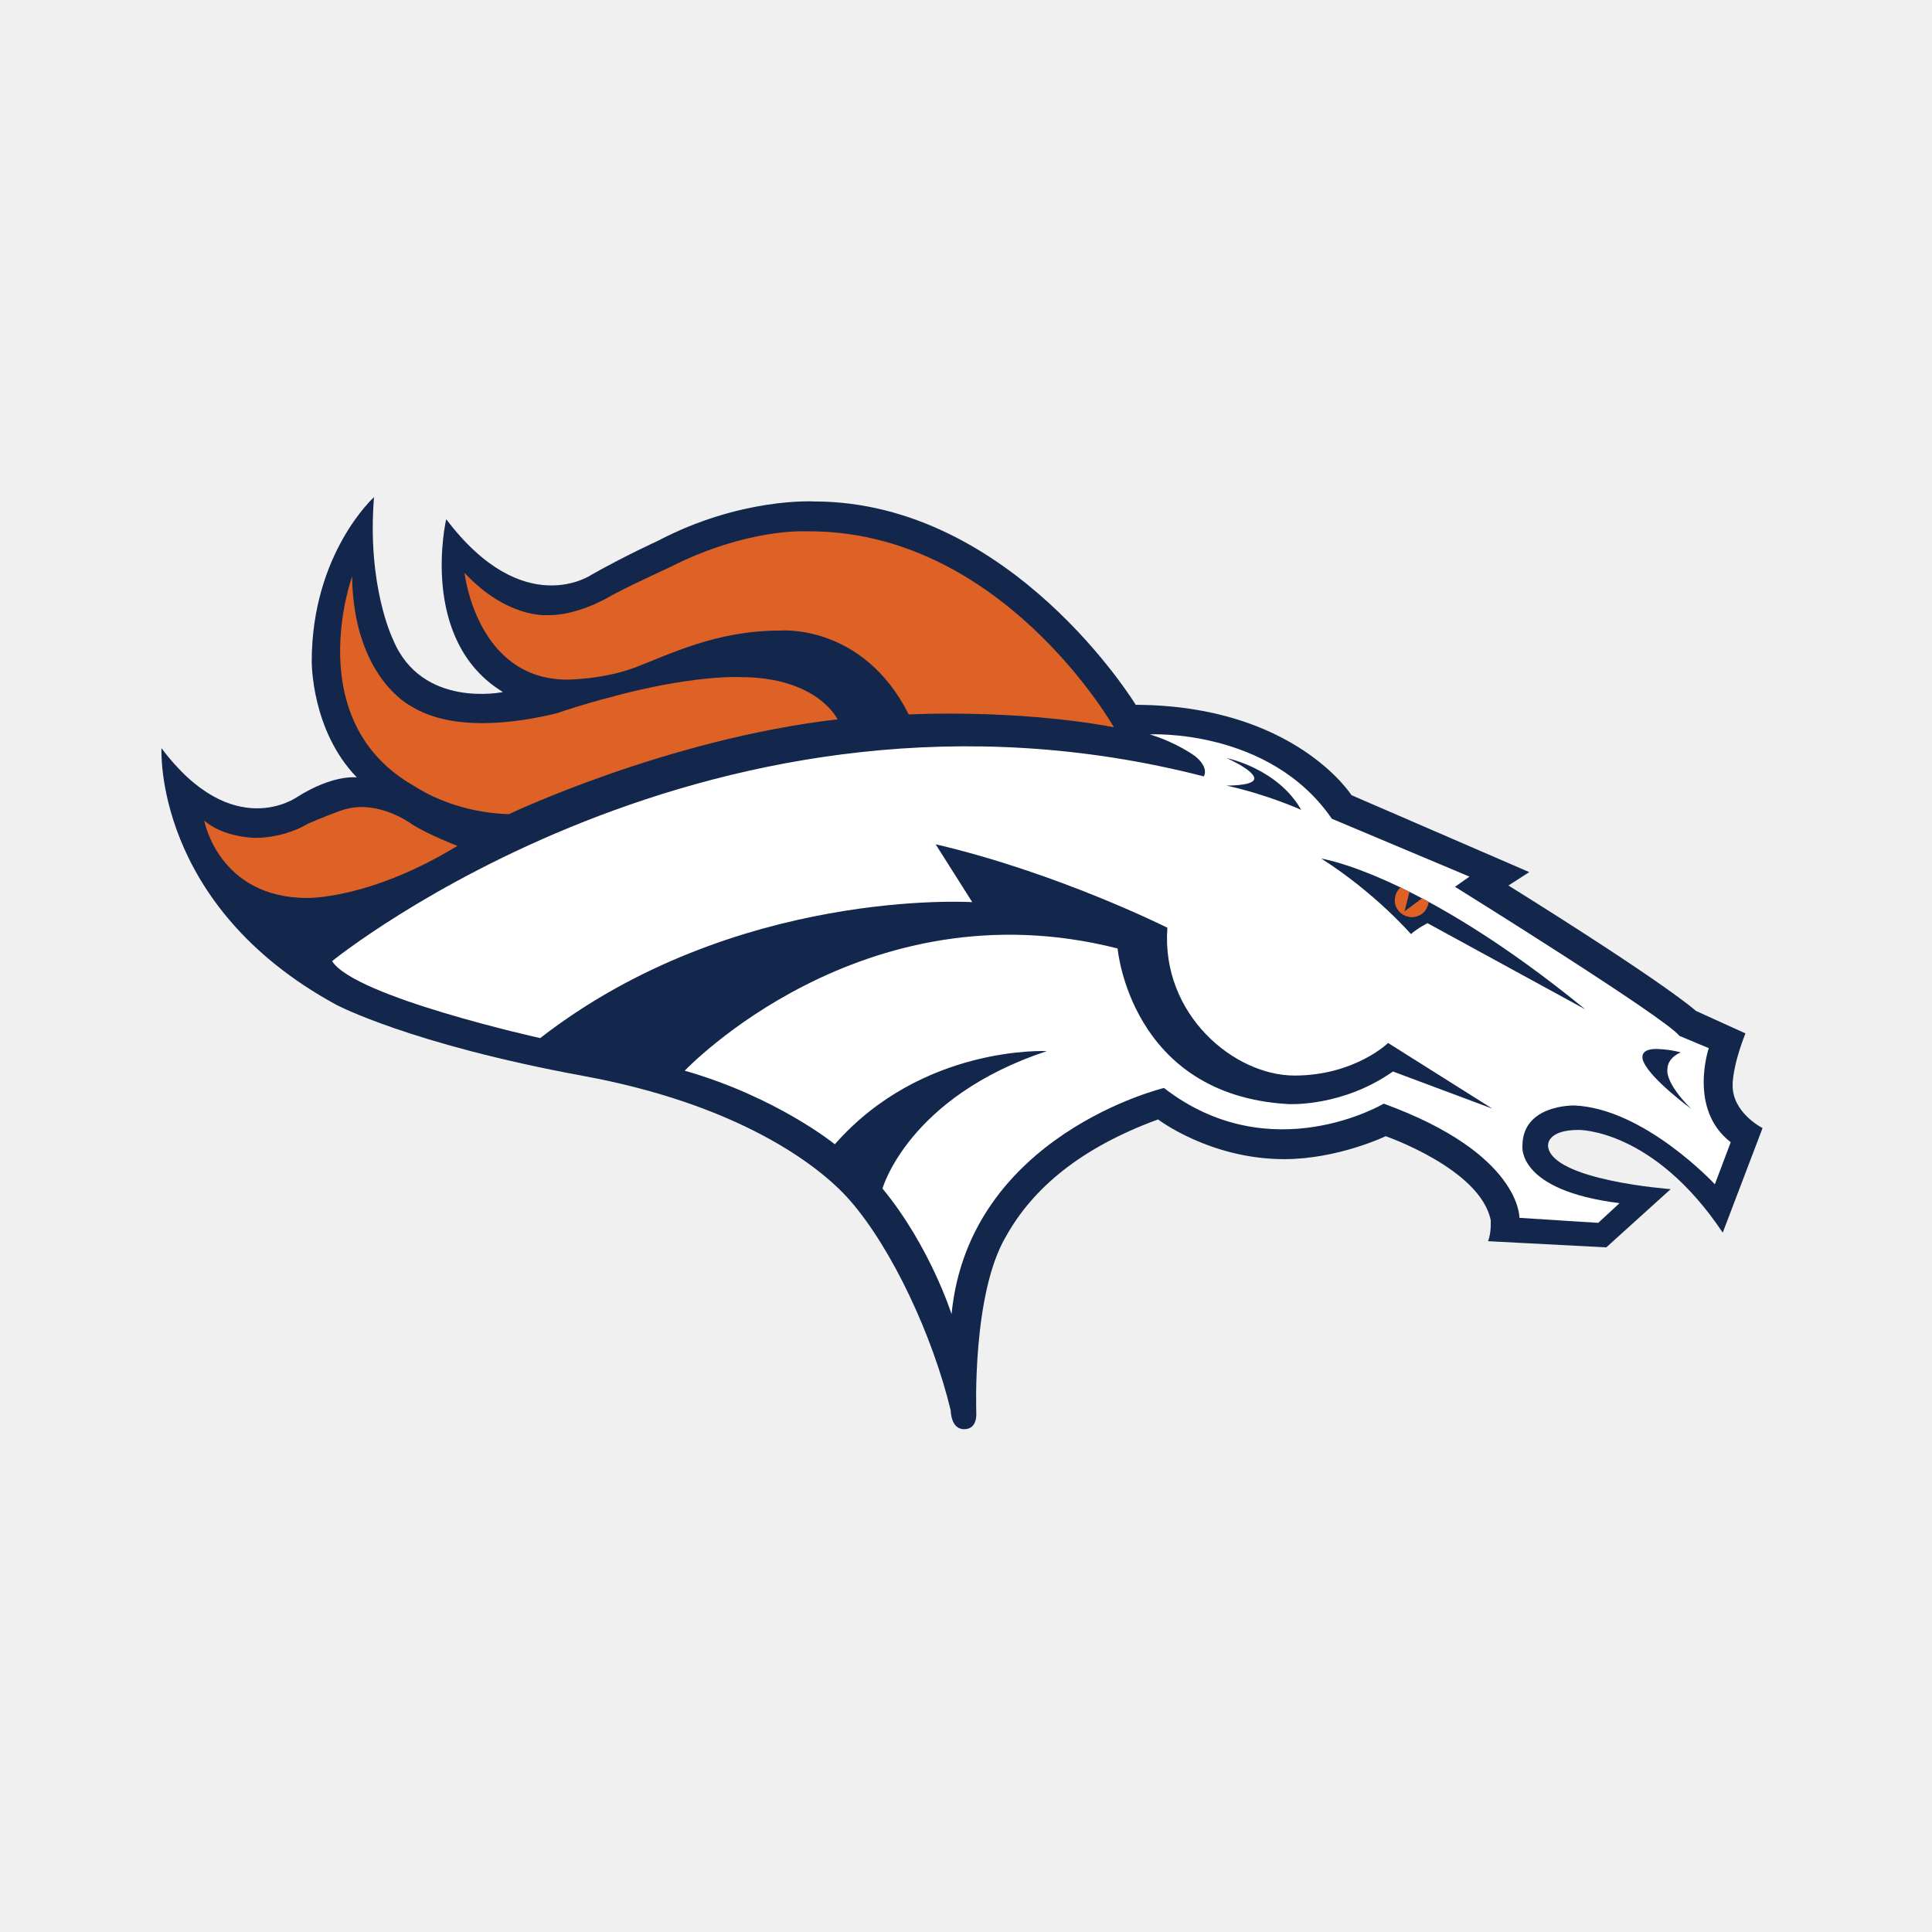
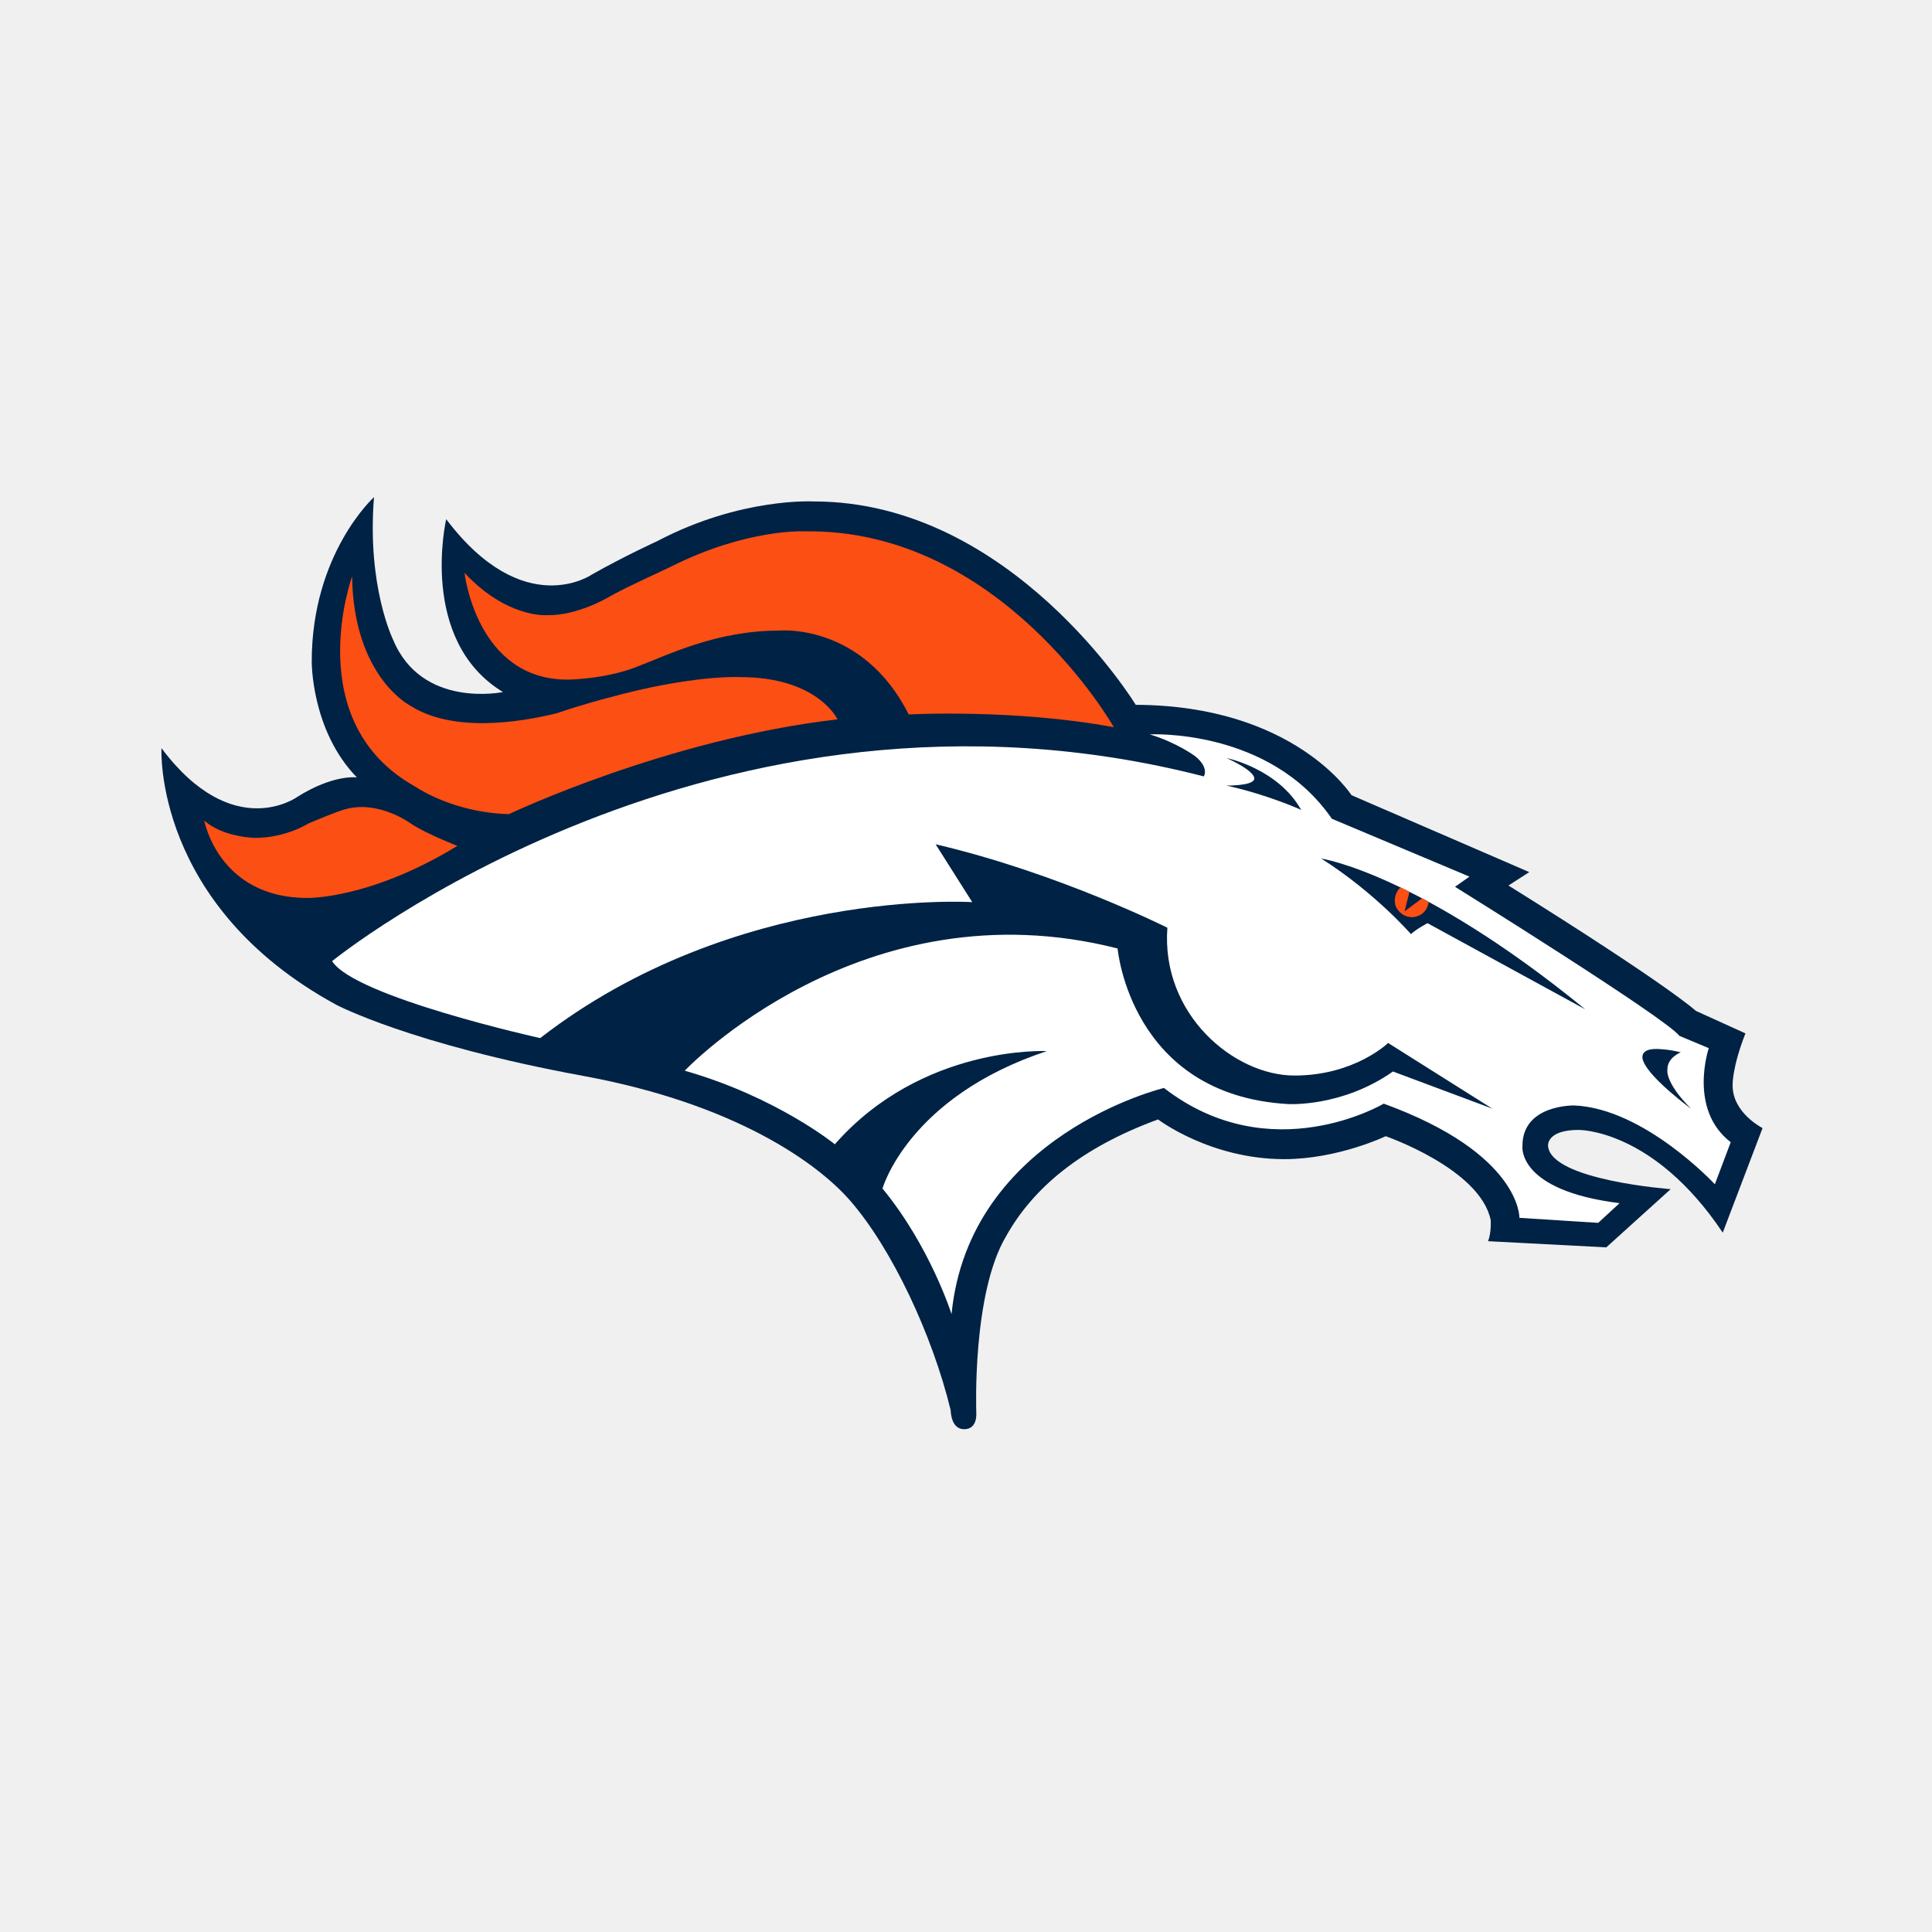
- <svg xmlns="http://www.w3.org/2000/svg" width="512" height="512" viewBox="0 0 512 512" version="1.1">
-   <g stroke="none" stroke-width="1" fill="none">
-     <path d="M42.794 198.275s-2.227 41.564 46.295 67.989c0 0 19.536 10.411 65.516 18.87 40.388 7.438 62.077 23.157 70.685 33.035 11.005 12.63 21.799 35.519 26.655 55.587 0 0 0 5.213 3.74 4.979 0 0 3.276.234 3.042-4.444 0 0-1.17-31.565 7.947-46.762 6.981-12.483 19.504-23.276 40.22-30.868 0 0 13.796 10.525 33.438 10.525 14.26 0 26.89-6.083 26.89-6.083s25.016 8.653 27.826 22.211c0 0 .235 3.278-.701 5.614l31.331 1.638 17.071-15.433c-.001 0-31.8-2.339-32.502-11.46 0 0-.495-4.231 8.09-4.231 0 0 19.786-.329 38.209 27.222l10.55-27.715s-8.092-4.045-7.928-11.475c-.001 0-.164-4.539 3.392-13.614l-13.121-5.958s-7.105-6.669-49.687-33.233l5.518-3.55-47.115-20.392s-15.088-23.777-57.172-23.942c0 0-32.853-53.894-85.275-53.894 0 0-19.349-1.149-41.487 10.495 0 0-8.859 4.045-17.438 8.912 0 0-17.984 12.459-38.535-14.707 0 0-7.488 32.084 15.033 45.809 0 0-21.537 4.535-29.134-13.937 0 0-6.945-14.104-5.029-37.721 0 0-16.506 14.925-16.506 43.566 0 0-.165 18.256 11.969 30.721 0 0-6.122-.931-15.854 5.193-.004-.003-17.003 12.297-35.933-12.947" fill="#13264B" />
-     <path d="M123.099 151.807s3.162 28.298 27.248 28.298c0 0 9.467 0 18.116-3.278 8.653-3.278 21.28-9.715 38.114-9.715 0 0 21.975-2.095 34.252 22.228 0 0 28.065-1.532 54.367 3.389 0 0-29.93-52.733-81.947-51.917 0 0-15.206-.816-35.437 9.349l-8.183 3.858c-5.954 2.812-8.301 4.209-8.301 4.209s-8.419 5.043-16.473 4.794c0-.001-10.525.828-21.756-11.215zm-29.789.945s-13.938 38.438 16.574 55.621c5.682 3.696 14.75 7.122 24.992 7.383 0 0 41.701-19.871 87.084-25.122 0 0-5.248-11.193-25.772-11.193 0 0-12.539-.739-35.276 5.553 0 0-6.161 1.56-13.389 4.033-10.329 2.53-27.559 5.076-38.68-1.949-.001-.001-15.144-7.511-15.533-34.326zm-39.186 64.696s3.777 20.521 27.339 20.521c0 0 16.488.392 39.743-13.798 0 0-8.027-3.122-12.102-5.77 0 0-8.549-6.466-17.617-3.946 0 0-1.564.301-9.851 3.817 0 0-5.813 3.774-14.101 3.774-.002.002-8.421-.128-13.411-4.598z" fill="#DE6226" />
+ <svg xmlns="http://www.w3.org/2000/svg" width="512" height="512" viewBox="0 0 512 512">
+   <g fill="none">
+     <path d="M42.794 198.275s-2.227 41.564 46.295 67.989c0 0 19.536 10.411 65.516 18.87 40.388 7.438 62.077 23.157 70.685 33.035 11.005 12.63 21.799 35.519 26.655 55.587 0 0 0 5.213 3.74 4.979 0 0 3.276.234 3.042-4.444 0 0-1.17-31.565 7.947-46.762 6.981-12.483 19.504-23.276 40.22-30.868 0 0 13.796 10.525 33.438 10.525 14.26 0 26.89-6.083 26.89-6.083s25.016 8.653 27.826 22.211c0 0 .235 3.278-.701 5.614l31.331 1.638 17.071-15.433c-.001 0-31.8-2.339-32.502-11.46 0 0-.495-4.231 8.09-4.231 0 0 19.786-.329 38.209 27.222l10.55-27.715s-8.092-4.045-7.928-11.475c-.001 0-.164-4.539 3.392-13.614l-13.121-5.958s-7.105-6.669-49.687-33.233l5.518-3.55-47.115-20.392s-15.088-23.777-57.172-23.942c0 0-32.853-53.894-85.275-53.894 0 0-19.349-1.149-41.487 10.495 0 0-8.859 4.045-17.438 8.912 0 0-17.984 12.459-38.535-14.707 0 0-7.488 32.084 15.033 45.809 0 0-21.537 4.535-29.134-13.937 0 0-6.945-14.104-5.029-37.721 0 0-16.506 14.925-16.506 43.566 0 0-.165 18.256 11.969 30.721 0 0-6.122-.931-15.854 5.193-.004-.003-17.003 12.297-35.933-12.947" fill="#024" />
+     <path d="M123.099 151.807s3.162 28.298 27.248 28.298c0 0 9.467 0 18.116-3.278 8.653-3.278 21.28-9.715 38.114-9.715 0 0 21.975-2.095 34.252 22.228 0 0 28.065-1.532 54.367 3.389 0 0-29.93-52.733-81.947-51.917 0 0-15.206-.816-35.437 9.349l-8.183 3.858c-5.954 2.812-8.301 4.209-8.301 4.209s-8.419 5.043-16.473 4.794c0-.001-10.525.828-21.756-11.215zm-29.789.945s-13.938 38.438 16.574 55.621c5.682 3.696 14.75 7.122 24.992 7.383 0 0 41.701-19.871 87.084-25.122 0 0-5.248-11.193-25.772-11.193 0 0-12.539-.739-35.276 5.553 0 0-6.161 1.56-13.389 4.033-10.329 2.53-27.559 5.076-38.68-1.949-.001-.001-15.144-7.511-15.533-34.326zm-39.186 64.696s3.777 20.521 27.339 20.521c0 0 16.488.392 39.743-13.798 0 0-8.027-3.122-12.102-5.77 0 0-8.549-6.466-17.617-3.946 0 0-1.564.301-9.851 3.817 0 0-5.813 3.774-14.101 3.774-.002.002-8.421-.128-13.411-4.598z" fill="#FB4F14" />
    <path d="M181.464 283.744s46.94-49.65 114.713-32.387c0 0 3.351 38.871 45.23 41.235 0 0 14.26.857 27.741-8.636l26.33 9.84-27.617-17.397s-8.845 8.631-24.824 8.631c-15.977 0-35.383-16.193-33.669-39.173 0 0-29.033-14.555-61.418-22.115l9.706 15.335s-62.918-3.995-114.498 36.032c0 0-49.218-10.91-55.145-20.4 0 0 101.322-82.359 231.011-48.952 0 0 1.516-2.224-2.253-5.328 0 0-4.865-3.647-12.09-5.812 0 0 31.725-1.696 48.276 22.362l36.464 15.332-3.828 2.699s55.747 34.661 59.478 39.509l7.776 3.251s-5.532 16.193 5.813 24.93l-4.208 11.144s-18.642-20.084-37.242-20.883c0 0-13.746-.324-13.746 10.704 0 0-1.645 11.779 25.735 15.185l-5.654 5.219-20.883-1.327s.481-16.996-35.958-30.263c0 0-29.912 17.79-58.244-4.156 0 0-51.631 12.405-56.292 59.935 0 0-5.676-17.961-18.299-33.285 0 0 6.799-24.242 43.555-36.42 0 0-32.999-1.691-56.185 24.692.002-.003-15.369-12.517-39.775-19.501" fill="#fff" />
-     <path d="M350.161 227.532s25.725 3.836 69.951 39.956l-41.806-22.836s-2.701 1.383-4.397 2.888c0 .002-9.455-10.927-23.748-20.008" fill="#13264B" />
-     <path d="M371.128 235.187s-2.151 1.778-1.285 4.883c0 0 1.055 2.928 4.372 2.994 0 0 3.751.05 4.407-4.045l-1.775-.956-4.621 3.457 1.297-5.166-2.395-1.167" fill="#DE6226" />
-     <path d="M445.427 278.887s-3.547 1.318-3.547 4.5c0 0-.857 3.311 6.278 10.443 0 0-10.6-7.754-12.587-12.422 0 0-1.825-3.423 3.337-3.423-.002 0 3.136 0 6.519.902zm-120.427-70.704s6.537.094 7.292-1.506c0 0 1.6-1.667-7.198-5.781 0 0 13.571 2.772 19.727 13.731 0 0-8.794-4.022-19.821-6.444z" fill="#13264B" />
+     <path d="M350.161 227.532s25.725 3.836 69.951 39.956l-41.806-22.836s-2.701 1.383-4.397 2.888c0 .002-9.455-10.927-23.748-20.008" fill="#024" />
+     <path d="M371.128 235.187s-2.151 1.778-1.285 4.883c0 0 1.055 2.928 4.372 2.994 0 0 3.751.05 4.407-4.045l-1.775-.956-4.621 3.457 1.297-5.166-2.395-1.167" fill="#FB4F14" />
+     <path d="M445.427 278.887s-3.547 1.318-3.547 4.5c0 0-.857 3.311 6.278 10.443 0 0-10.6-7.754-12.587-12.422 0 0-1.825-3.423 3.337-3.423-.002 0 3.136 0 6.519.902zm-120.427-70.704s6.537.094 7.292-1.506c0 0 1.6-1.667-7.198-5.781 0 0 13.571 2.772 19.727 13.731 0 0-8.794-4.022-19.821-6.444z" fill="#024" />
  </g>
</svg>
